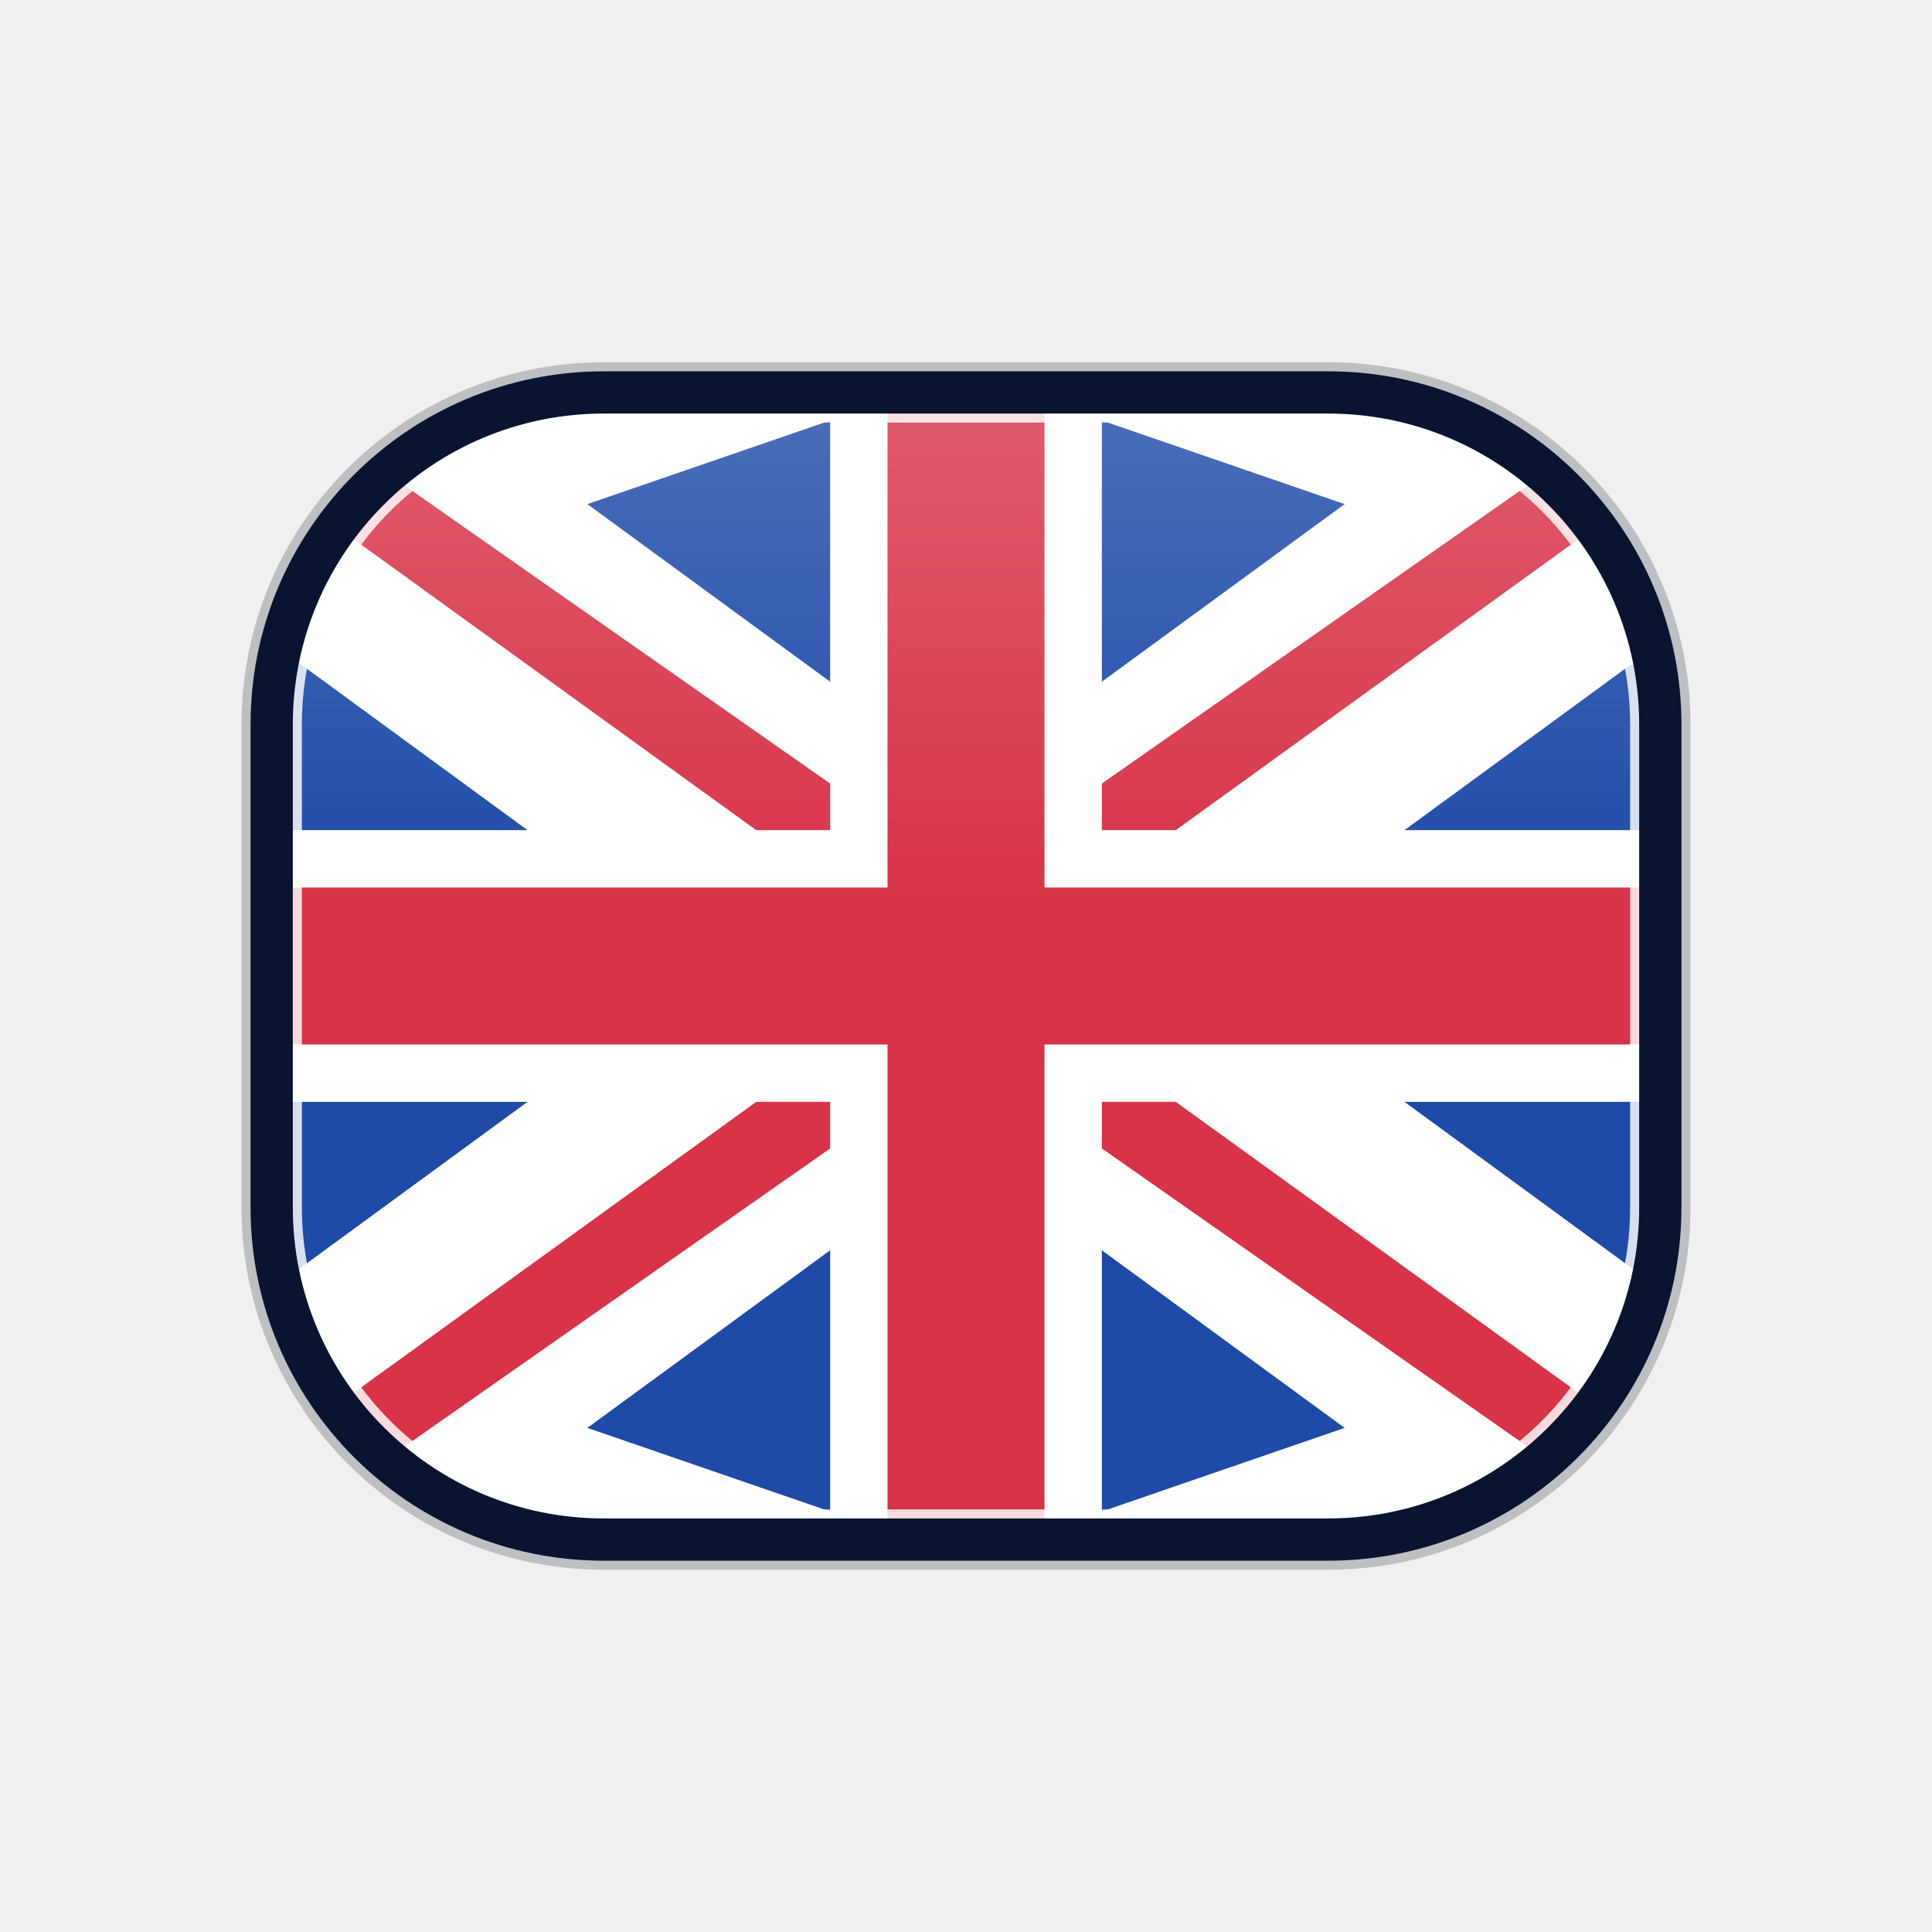
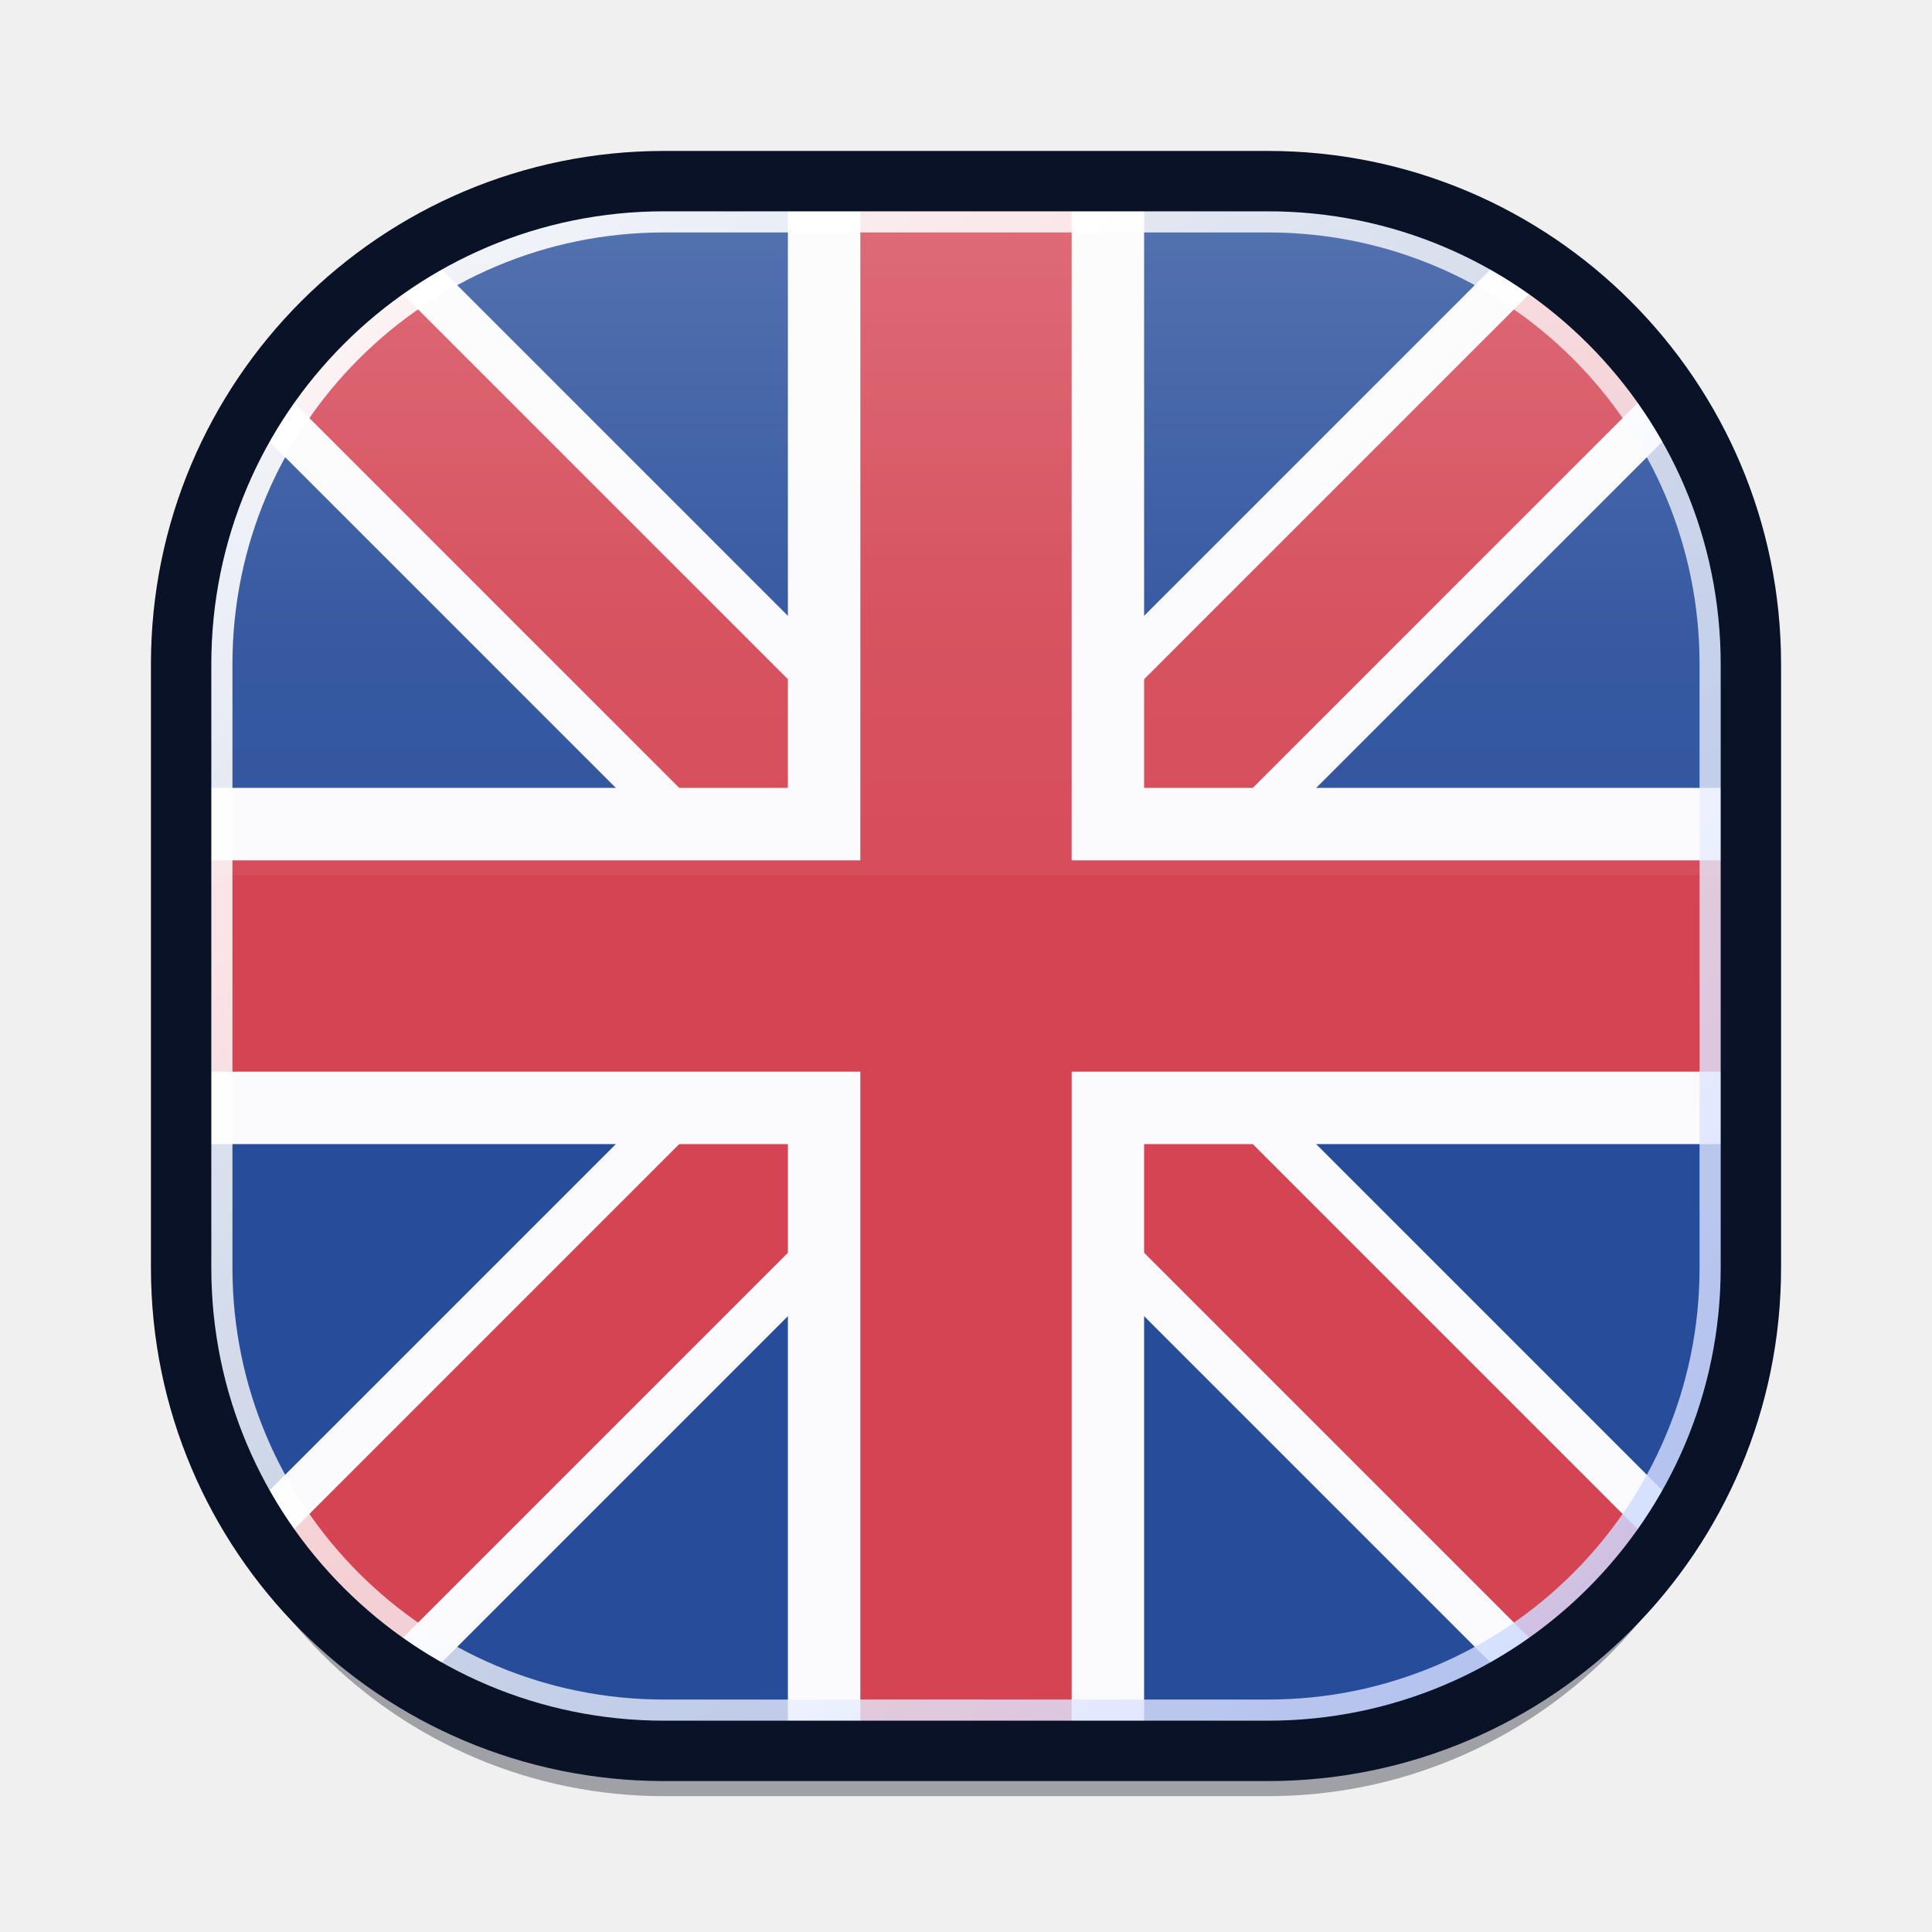
- <svg xmlns="http://www.w3.org/2000/svg" width="64" height="64" viewBox="0 0 64 64" fill="none">
+ <svg xmlns="http://www.w3.org/2000/svg" width="64" height="64" viewBox="0 0 64 64" fill="none" role="img">
  <defs>
-     <clipPath id="flag-clip">
-       <rect x="9" y="13" width="46" height="38" rx="11" />
+     <clipPath id="clip">
+       <rect x="6" y="6" width="52" height="52" rx="16" />
    </clipPath>
-     <linearGradient id="frame" x1="9" y1="13" x2="55" y2="51" gradientUnits="userSpaceOnUse">
-       <stop offset="0" stop-color="#FFFFFF" />
-       <stop offset="1" stop-color="#D9E2F2" />
-     </linearGradient>
-     <linearGradient id="shine" x1="32" y1="13" x2="32" y2="30" gradientUnits="userSpaceOnUse">
-       <stop offset="0" stop-color="#FFFFFF" stop-opacity="0.20" />
+     <linearGradient id="shine" x1="32" y1="6" x2="32" y2="58" gradientUnits="userSpaceOnUse">
+       <stop offset="0" stop-color="#FFFFFF" stop-opacity="0.22" />
+       <stop offset="0.28" stop-color="#FFFFFF" stop-opacity="0.08" />
+       <stop offset="0.6" stop-color="#FFFFFF" stop-opacity="0.02" />
      <stop offset="1" stop-color="#FFFFFF" stop-opacity="0" />
    </linearGradient>
+     <linearGradient id="rim" x1="8" y1="8" x2="56" y2="56" gradientUnits="userSpaceOnUse">
+       <stop offset="0" stop-color="#FFFFFF" stop-opacity="0.95" />
+       <stop offset="0.5" stop-color="#FFFFFF" stop-opacity="0.75" />
+       <stop offset="1" stop-color="#C7D4FF" stop-opacity="0.85" />
+     </linearGradient>
  </defs>
-   <rect x="8" y="12" width="48" height="40" rx="12" fill="#071126" opacity="0.22" />
-   <rect x="9" y="13" width="46" height="38" rx="11" fill="url(#frame)" />
-   <g clip-path="url(#flag-clip)">
-     <rect x="9" y="13" width="46" height="38" fill="#1F4AA8" />
-     <path d="M9 16.2L20.1 13H30.2L9 20.3V16.2Z" fill="#FFFFFF" />
-     <path d="M55 16.2L43.9 13H33.8L55 20.3V16.2Z" fill="#FFFFFF" />
-     <path d="M9 47.8L20.1 51H30.2L9 43.7V47.8Z" fill="#FFFFFF" />
-     <path d="M55 47.8L43.9 51H33.8L55 43.7V47.8Z" fill="#FFFFFF" />
-     <path d="M9 13L14.4 13L55 42.7V51H49.6L9 21.3V13Z" fill="#FFFFFF" />
-     <path d="M55 13L49.6 13L9 42.7V51H14.4L55 21.3V13Z" fill="#FFFFFF" />
-     <path d="M9 13L9 15.9L32.8 33.1H37.7L9 13Z" fill="#D83349" />
-     <path d="M55 13L55 15.9L31.2 33.1H26.3L55 13Z" fill="#D83349" />
-     <path d="M9 51L9 48.1L32.8 30.9H37.7L9 51Z" fill="#D83349" />
-     <path d="M55 51L55 48.1L31.2 30.9H26.3L55 51Z" fill="#D83349" />
-     <rect x="27.5" y="13" width="9" height="38" fill="#FFFFFF" />
-     <rect x="9" y="27.5" width="46" height="9" fill="#FFFFFF" />
-     <rect x="29.4" y="13" width="5.2" height="38" fill="#D83349" />
-     <rect x="9" y="29.4" width="46" height="5.2" fill="#D83349" />
-     <rect x="9" y="13" width="46" height="18" fill="url(#shine)" />
+   <rect x="6" y="7.5" width="52" height="52" rx="16" fill="#020817" opacity="0.34" />
+   <g clip-path="url(#clip)">
+     <rect x="6" y="6" width="52" height="52" fill="#264C9A" />
+     <g opacity="0.98">
+       <path d="M6 11.7V6h5.7L58 52.3V58h-5.7L6 11.7z" fill="#FFFFFF" />
+       <path d="M52.3 6H58v5.7L11.7 58H6v-5.7L52.3 6z" fill="#FFFFFF" />
+       <path d="M6 9.6V6h3.6L58 54.4V58h-3.6L6 9.6z" fill="#D74452" />
+       <path d="M54.4 6H58v3.6L9.6 58H6v-3.6L54.4 6z" fill="#D74452" />
+       <rect x="26.1" y="6" width="11.8" height="52" fill="#FFFFFF" />
+       <rect x="6" y="26.1" width="52" height="11.8" fill="#FFFFFF" />
+       <rect x="28.5" y="6" width="7" height="52" fill="#D74452" />
+       <rect x="6" y="28.5" width="52" height="7" fill="#D74452" />
+     </g>
+     <rect x="6" y="6" width="52" height="23" fill="url(#shine)" />
  </g>
-   <rect x="9.5" y="13.5" width="45" height="37" rx="10.5" stroke="#FFFFFF" stroke-opacity="0.82" />
-   <rect x="9" y="13" width="46" height="38" rx="11" stroke="#0A1430" stroke-width="1.4" />
+   <rect x="6.85" y="6.85" width="50.3" height="50.3" rx="15.15" stroke="url(#rim)" stroke-width="1.7" />
+   <rect x="6" y="6" width="52" height="52" rx="16" stroke="#0A1227" stroke-width="2" />
</svg>
